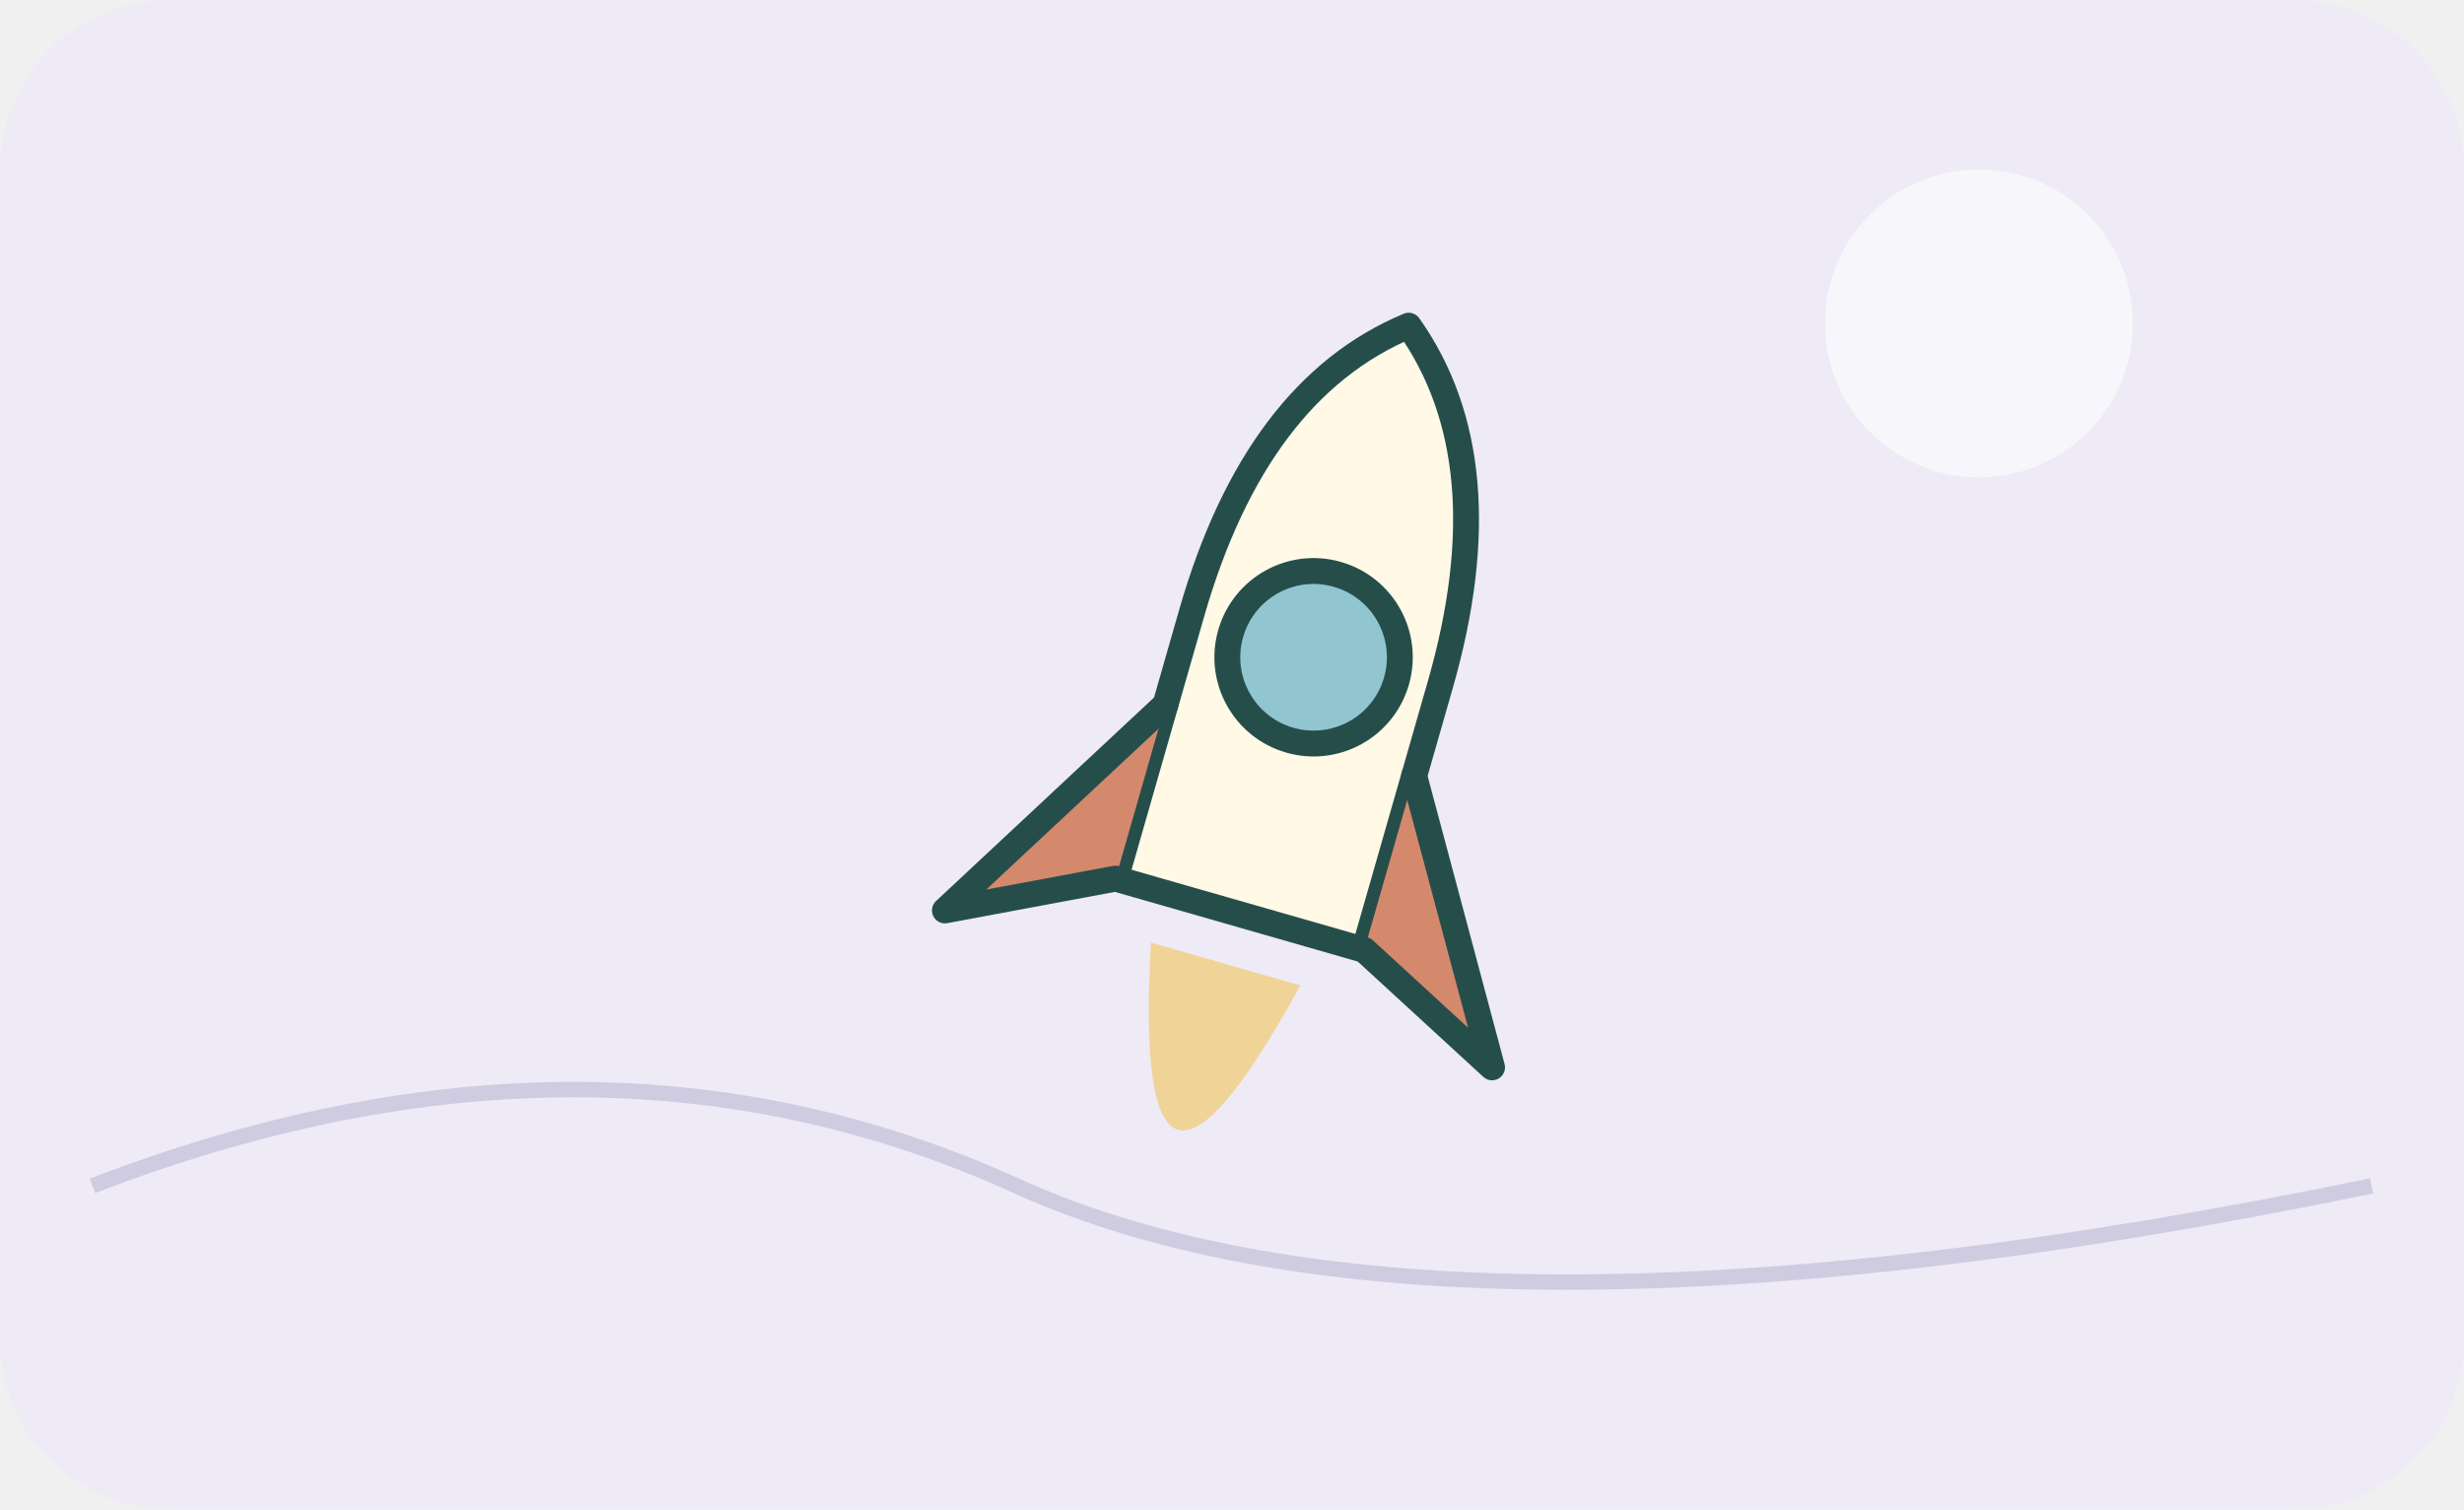
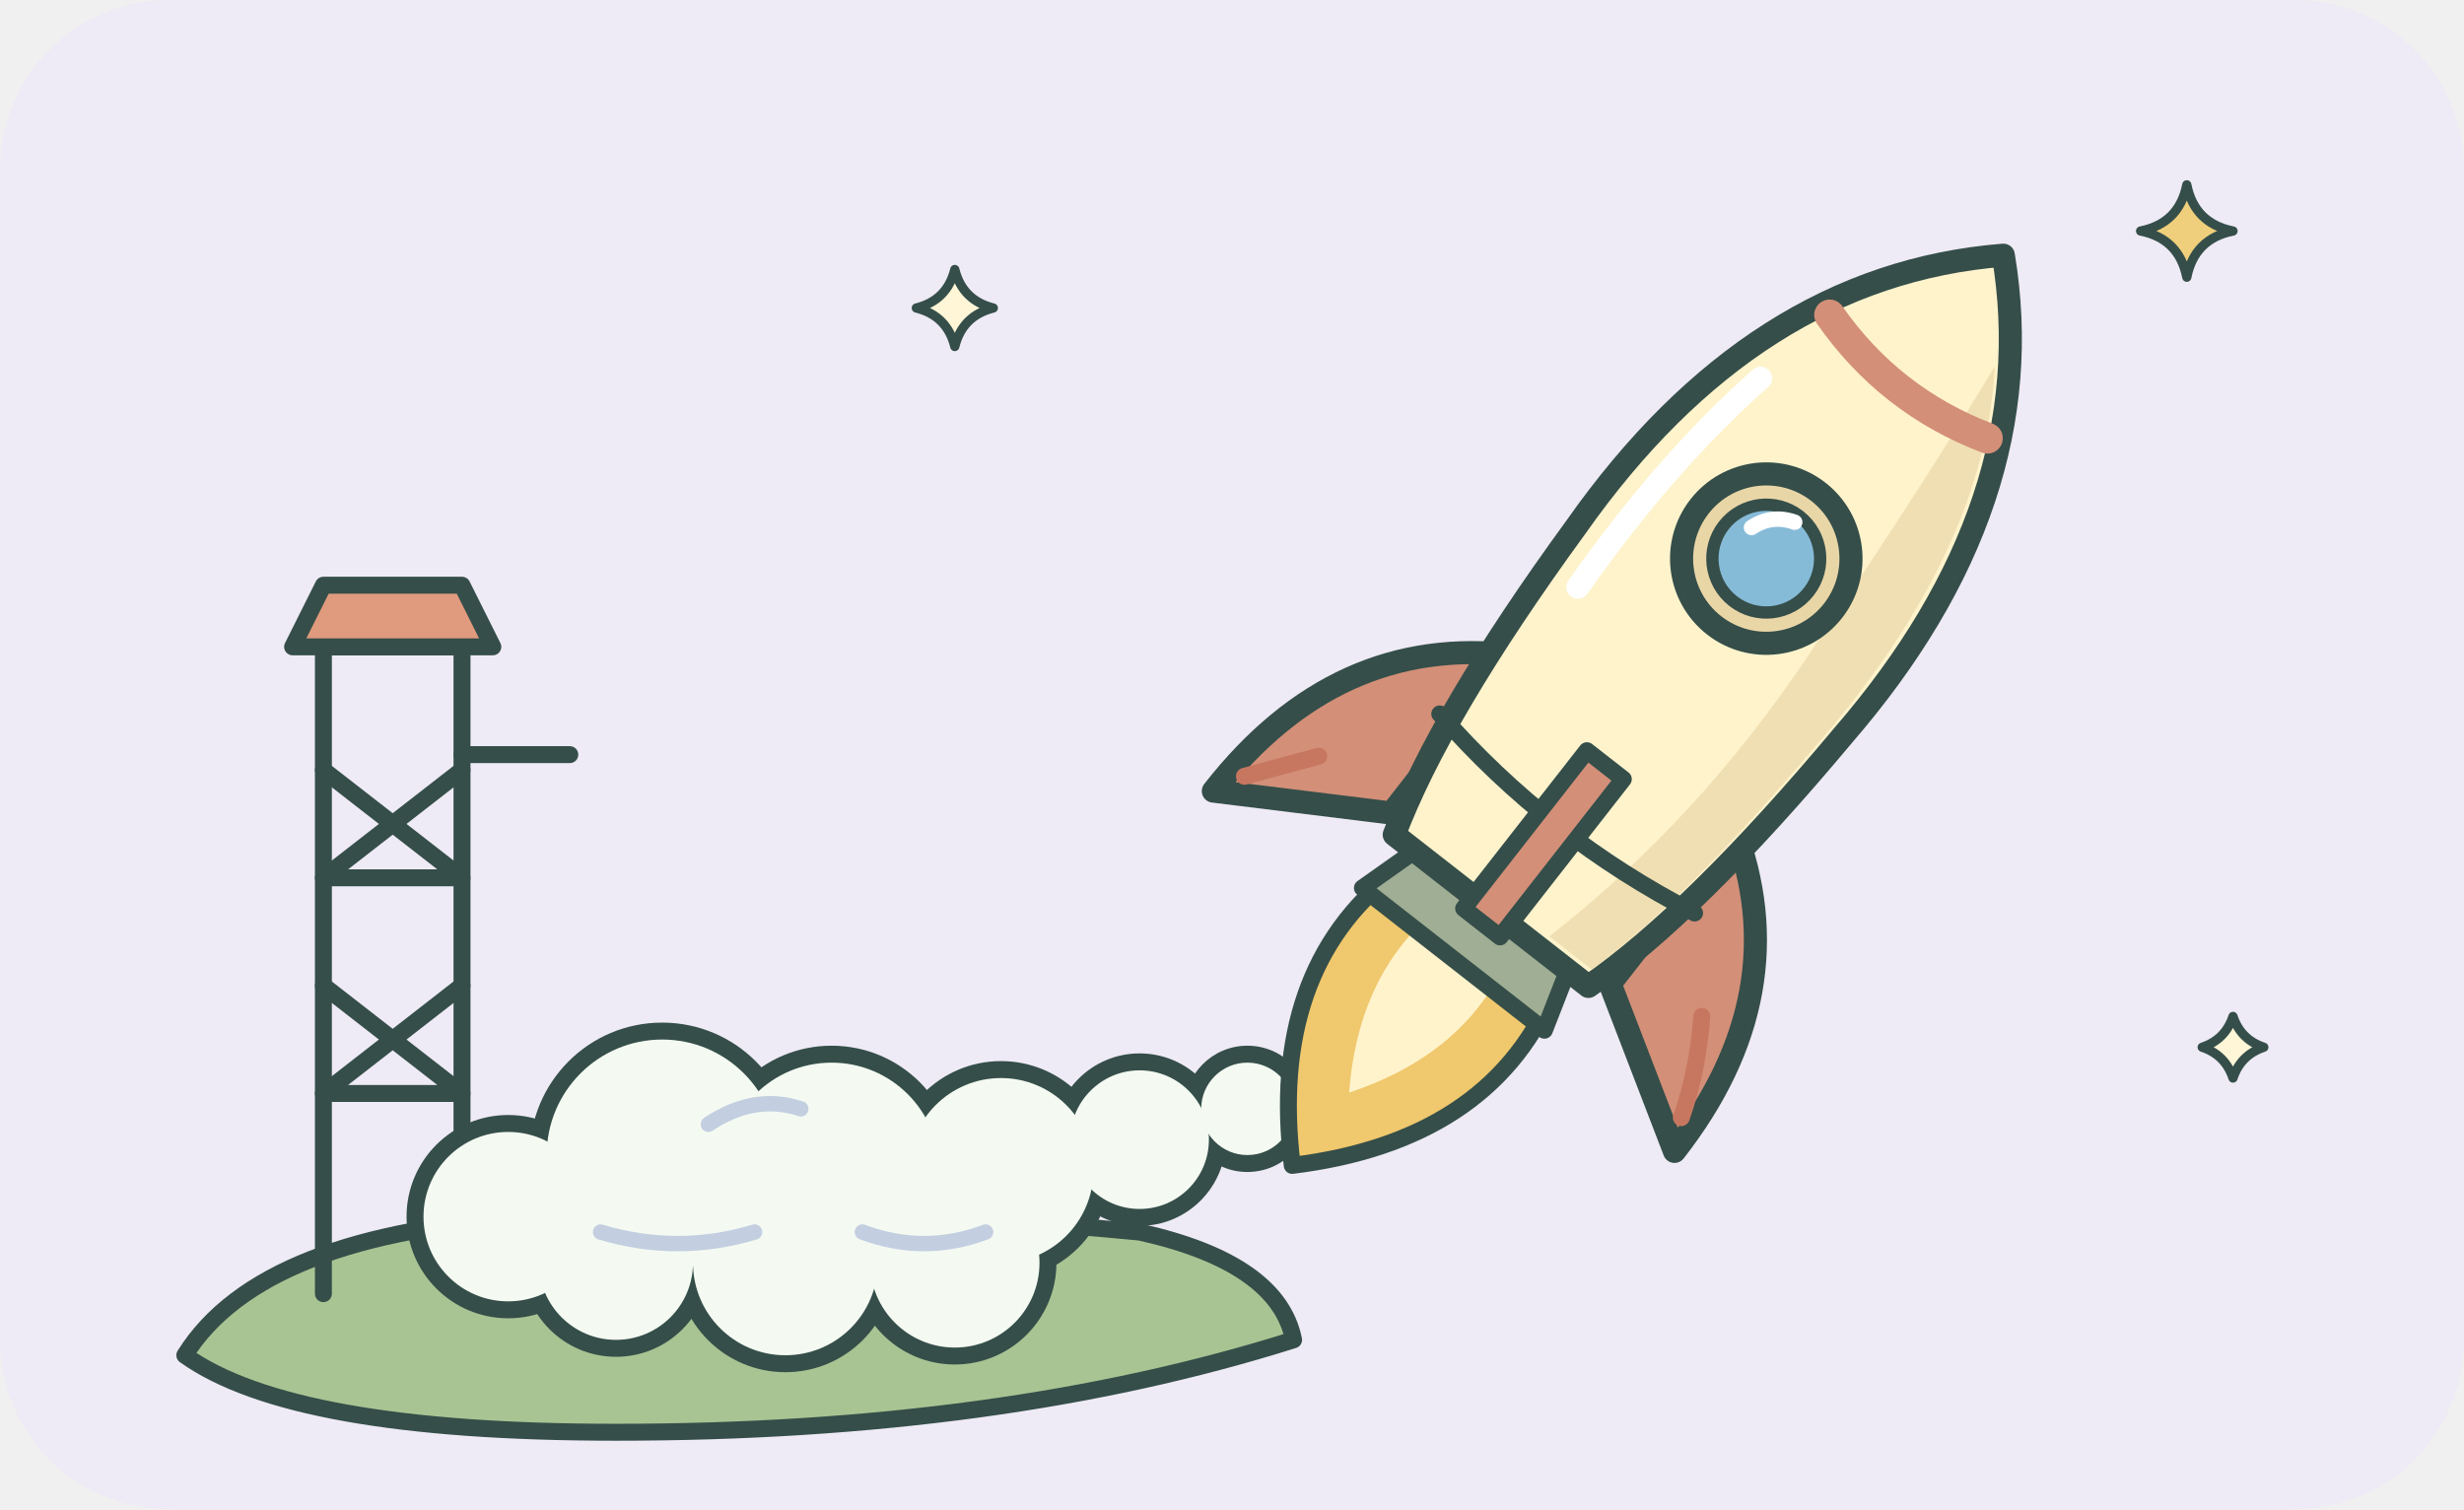
<svg xmlns="http://www.w3.org/2000/svg" viewBox="0 0 320 196" width="320" height="196" role="img" aria-labelledby="legacy-rockets-title">
  <rect width="320" height="196" rx="22" fill="#EEEAF6" />
-   <circle cx="257" cy="42" r="20" fill="#FFFFFF" opacity="0.55" />
-   <path d="M12 154q65-25 120 0t176 0" stroke="#56538D" stroke-width="2" opacity="0.2" fill="none" />
-   <g transform="translate(100,30) scale(1.12)">
-     <g transform="rotate(16 60 60)">
-       <path d="M45 80V48q0-27 15-39 15 12 15 39v32Z" fill="#FFF9E6" stroke="#254E4B" stroke-width="3" stroke-linecap="round" stroke-linejoin="round" />
-       <path d="m45 59-18 30 18-9m30-21 18 30-18-9" fill="#D4896C" stroke="#254E4B" stroke-width="3" stroke-linecap="round" stroke-linejoin="round" />
-       <circle cx="60" cy="49" r="10" fill="#91C5D0" stroke="#254E4B" stroke-width="3" stroke-linecap="round" stroke-linejoin="round" />
-       <path d="M51 86q9 40 18 0" fill="#F0D397" />
-     </g>
+   <path d="M24 176Q34 160 70 158T148 160Q166 164 168 174Q130 186 80 186Q38 186 24 176Z" fill="#A8C493" stroke="#354E49" stroke-width="2.2" stroke-linejoin="round" />
+   <path d="M60 166h62v-6H60Z" fill="#B9B4A2" stroke="#354E49" stroke-width="2.2" stroke-linejoin="round" />
+   <g stroke="#354E49" stroke-width="2.2" stroke-linecap="round" stroke-linejoin="round" fill="none">
+     <path d="M42 168V84M60 168V84M42 84h18" />
+     <path d="M42 100l18 14M60 100l-18 14M42 128l18 14M60 128l-18 14M42 114h18M42 142h18" />
+     <path d="M60 98h14" />
  </g>
+   <path d="M38 84h26l-4-8H42Z" fill="#E09A7E" stroke="#354E49" stroke-width="2.2" stroke-linejoin="round" />
+   <g fill="#354E49">
+     <circle cx="66" cy="158" r="13.2" />
+     <circle cx="86" cy="150" r="17.2" />
+     <circle cx="108" cy="152" r="16.2" />
+     <circle cx="130" cy="152" r="14.2" />
+     <circle cx="148" cy="148" r="11.2" />
+     <circle cx="80" cy="164" r="12.2" />
+     <circle cx="102" cy="164" r="14.2" />
+     <circle cx="124" cy="164" r="13.2" />
+     <circle cx="162" cy="144" r="8.2" />
+   </g>
+   <g fill="#F4FAF2">
+     <circle cx="66" cy="158" r="11" />
+     <circle cx="86" cy="150" r="15" />
+     <circle cx="108" cy="152" r="14" />
+     <circle cx="130" cy="152" r="12" />
+     <circle cx="148" cy="148" r="9" />
+     <circle cx="80" cy="164" r="10" />
+     <circle cx="102" cy="164" r="12" />
+     <circle cx="124" cy="164" r="11" />
+     <circle cx="162" cy="144" r="6" />
+   </g>
+   <path d="M78 160q10 3 20 0M112 160q8 3 16 0M92 146q6-4 12-2" fill="none" stroke="#C3CFE0" stroke-width="2" stroke-linecap="round" />
+   <g transform="translate(222 82) rotate(38)" stroke-linecap="round">
+     <path d="M-13 50Q-18 70 0 88Q18 70 13 50Z" fill="#F0C86D" stroke="#354E49" stroke-width="2.2" stroke-linejoin="round" />
+     <path d="M-6 52Q-8 64 0 76Q8 64 6 52Z" fill="#FFF3CC" />
+     <path d="M-18 18Q-38 30 -38 56L-18 44Z" fill="#D38F78" stroke="#354E49" stroke-width="3" stroke-linejoin="round" />
+     <path d="M18 18Q38 30 38 56L18 44Z" fill="#D38F78" stroke="#354E49" stroke-width="3" stroke-linejoin="round" />
+     <path d="M-30 44l-6 8M30 40q4 6 6 12" fill="none" stroke="#C77760" stroke-width="2.2" stroke-linecap="round" />
+     <path d="M-12 44h24l3 10h-30Z" fill="#9FAE94" stroke="#354E49" stroke-width="2.2" stroke-linejoin="round" />
+     <path d="M0 -62Q24 -40 22 0Q21 30 16 46H-16Q-21 30 -22 0Q-24 -40 0 -62Z" fill="#FFF3CC" stroke="#354E49" stroke-width="3" stroke-linejoin="round" />
+     <path d="M8 -50Q22 -30 20 4Q19 30 15 44H8Q14 20 12 -6Q10 -34 8 -50Z" fill="#F0DFB2" />
+     <path d="M-15 -30Q-18 -14 -17 6" fill="none" stroke="#FFFFFF" stroke-width="3" stroke-linecap="round" />
+     <path d="M-13 -42Q0 -38 13 -42" fill="none" stroke="#D38F78" stroke-width="4" stroke-linecap="round" />
+     <path d="M-21 30Q0 34 21 30" fill="none" stroke="#354E49" stroke-width="2.2" stroke-linecap="round" />
+     <path d="M-3 22h6v26h-6Z" fill="#D38F78" stroke="#354E49" stroke-width="2.2" stroke-linejoin="round" />
+     <circle cx="0" cy="-12" r="11" fill="#E9D6A7" stroke="#354E49" stroke-width="3" />
+     <circle cx="0" cy="-12" r="7" fill="#86BBD8" stroke="#354E49" stroke-width="1.6" />
+     <path d="M-4 -14q1-3 4-4" fill="none" stroke="#FFFFFF" stroke-width="2" stroke-linecap="round" />
+   </g>
+   <path d="M284 24Q285 29 290 30Q285 31 284 36Q283 31 278 30Q283 29 284 24Z" fill="#F0CF7C" stroke="#354E49" stroke-width="1.2" stroke-linejoin="round" />
+   <path d="M124 35Q125 39 129 40Q125 41 124 45Q123 41 119 40Q123 39 124 35Z" fill="#FFF6D8" stroke="#354E49" stroke-width="1.2" stroke-linejoin="round" />
+   <path d="M290 132Q291 135 294 136Q291 137 290 140Q289 137 286 136Q289 135 290 132Z" fill="#FFF6D8" stroke="#354E49" stroke-width="1.2" stroke-linejoin="round" />
</svg>
